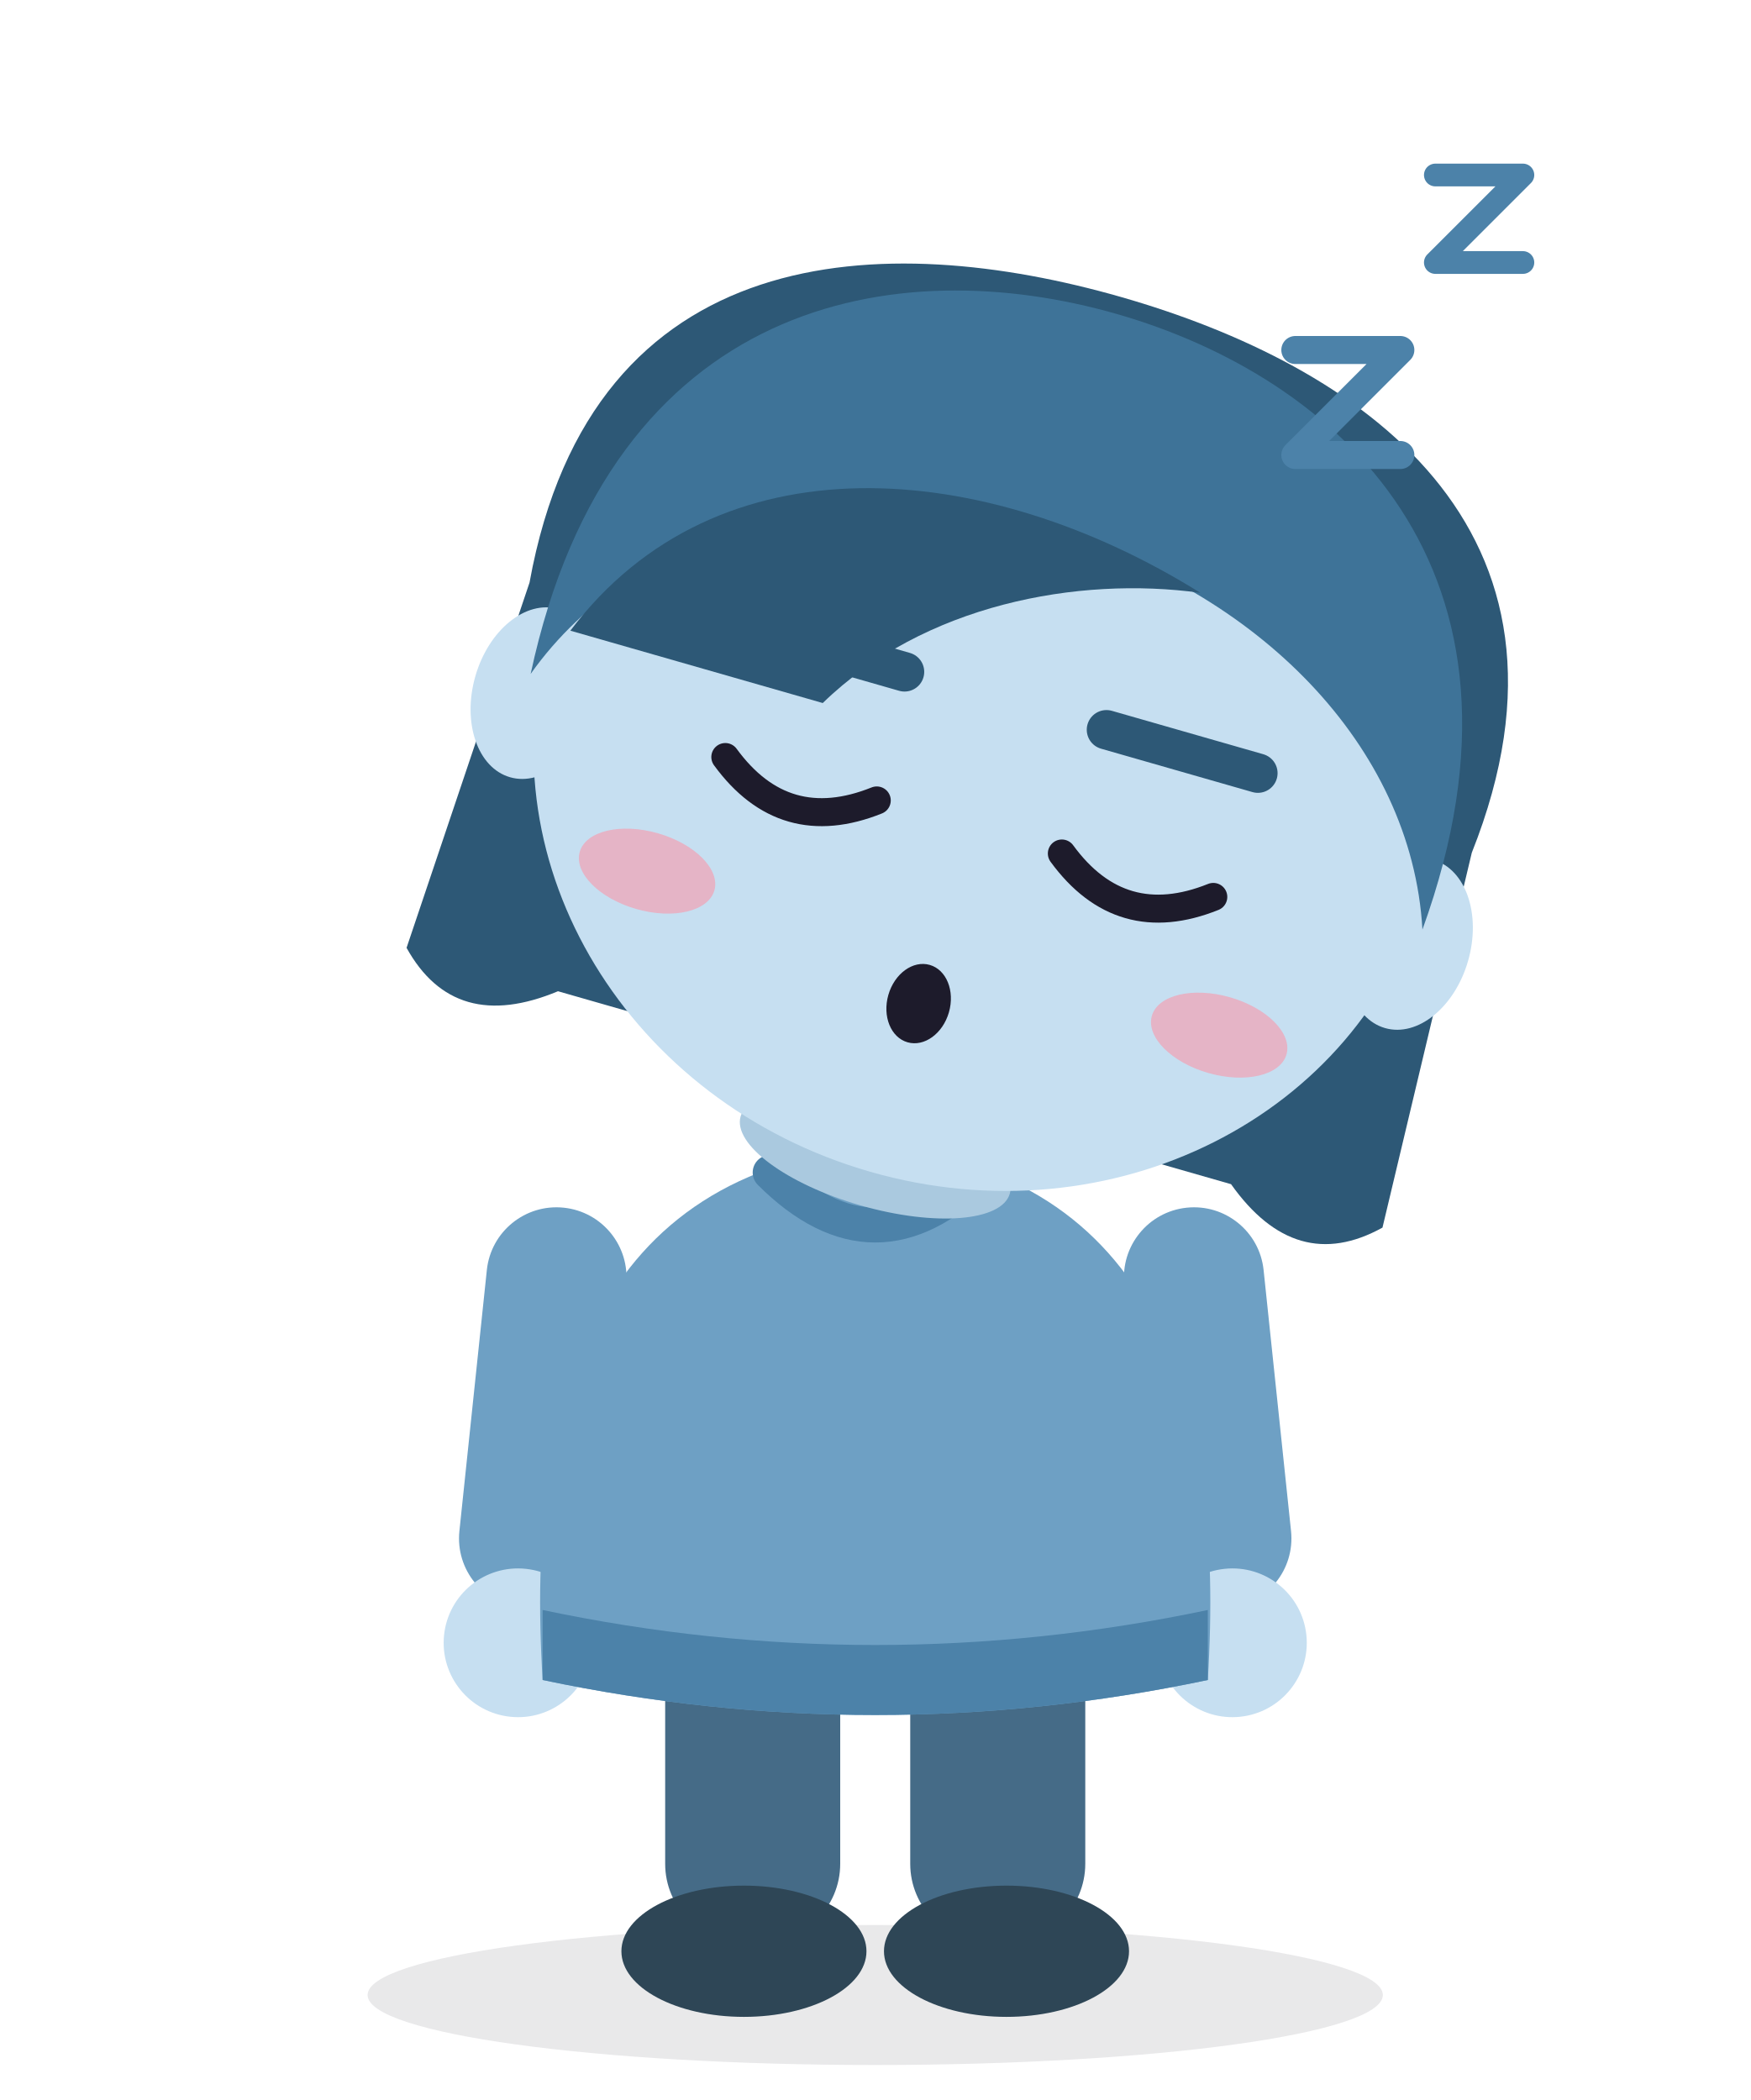
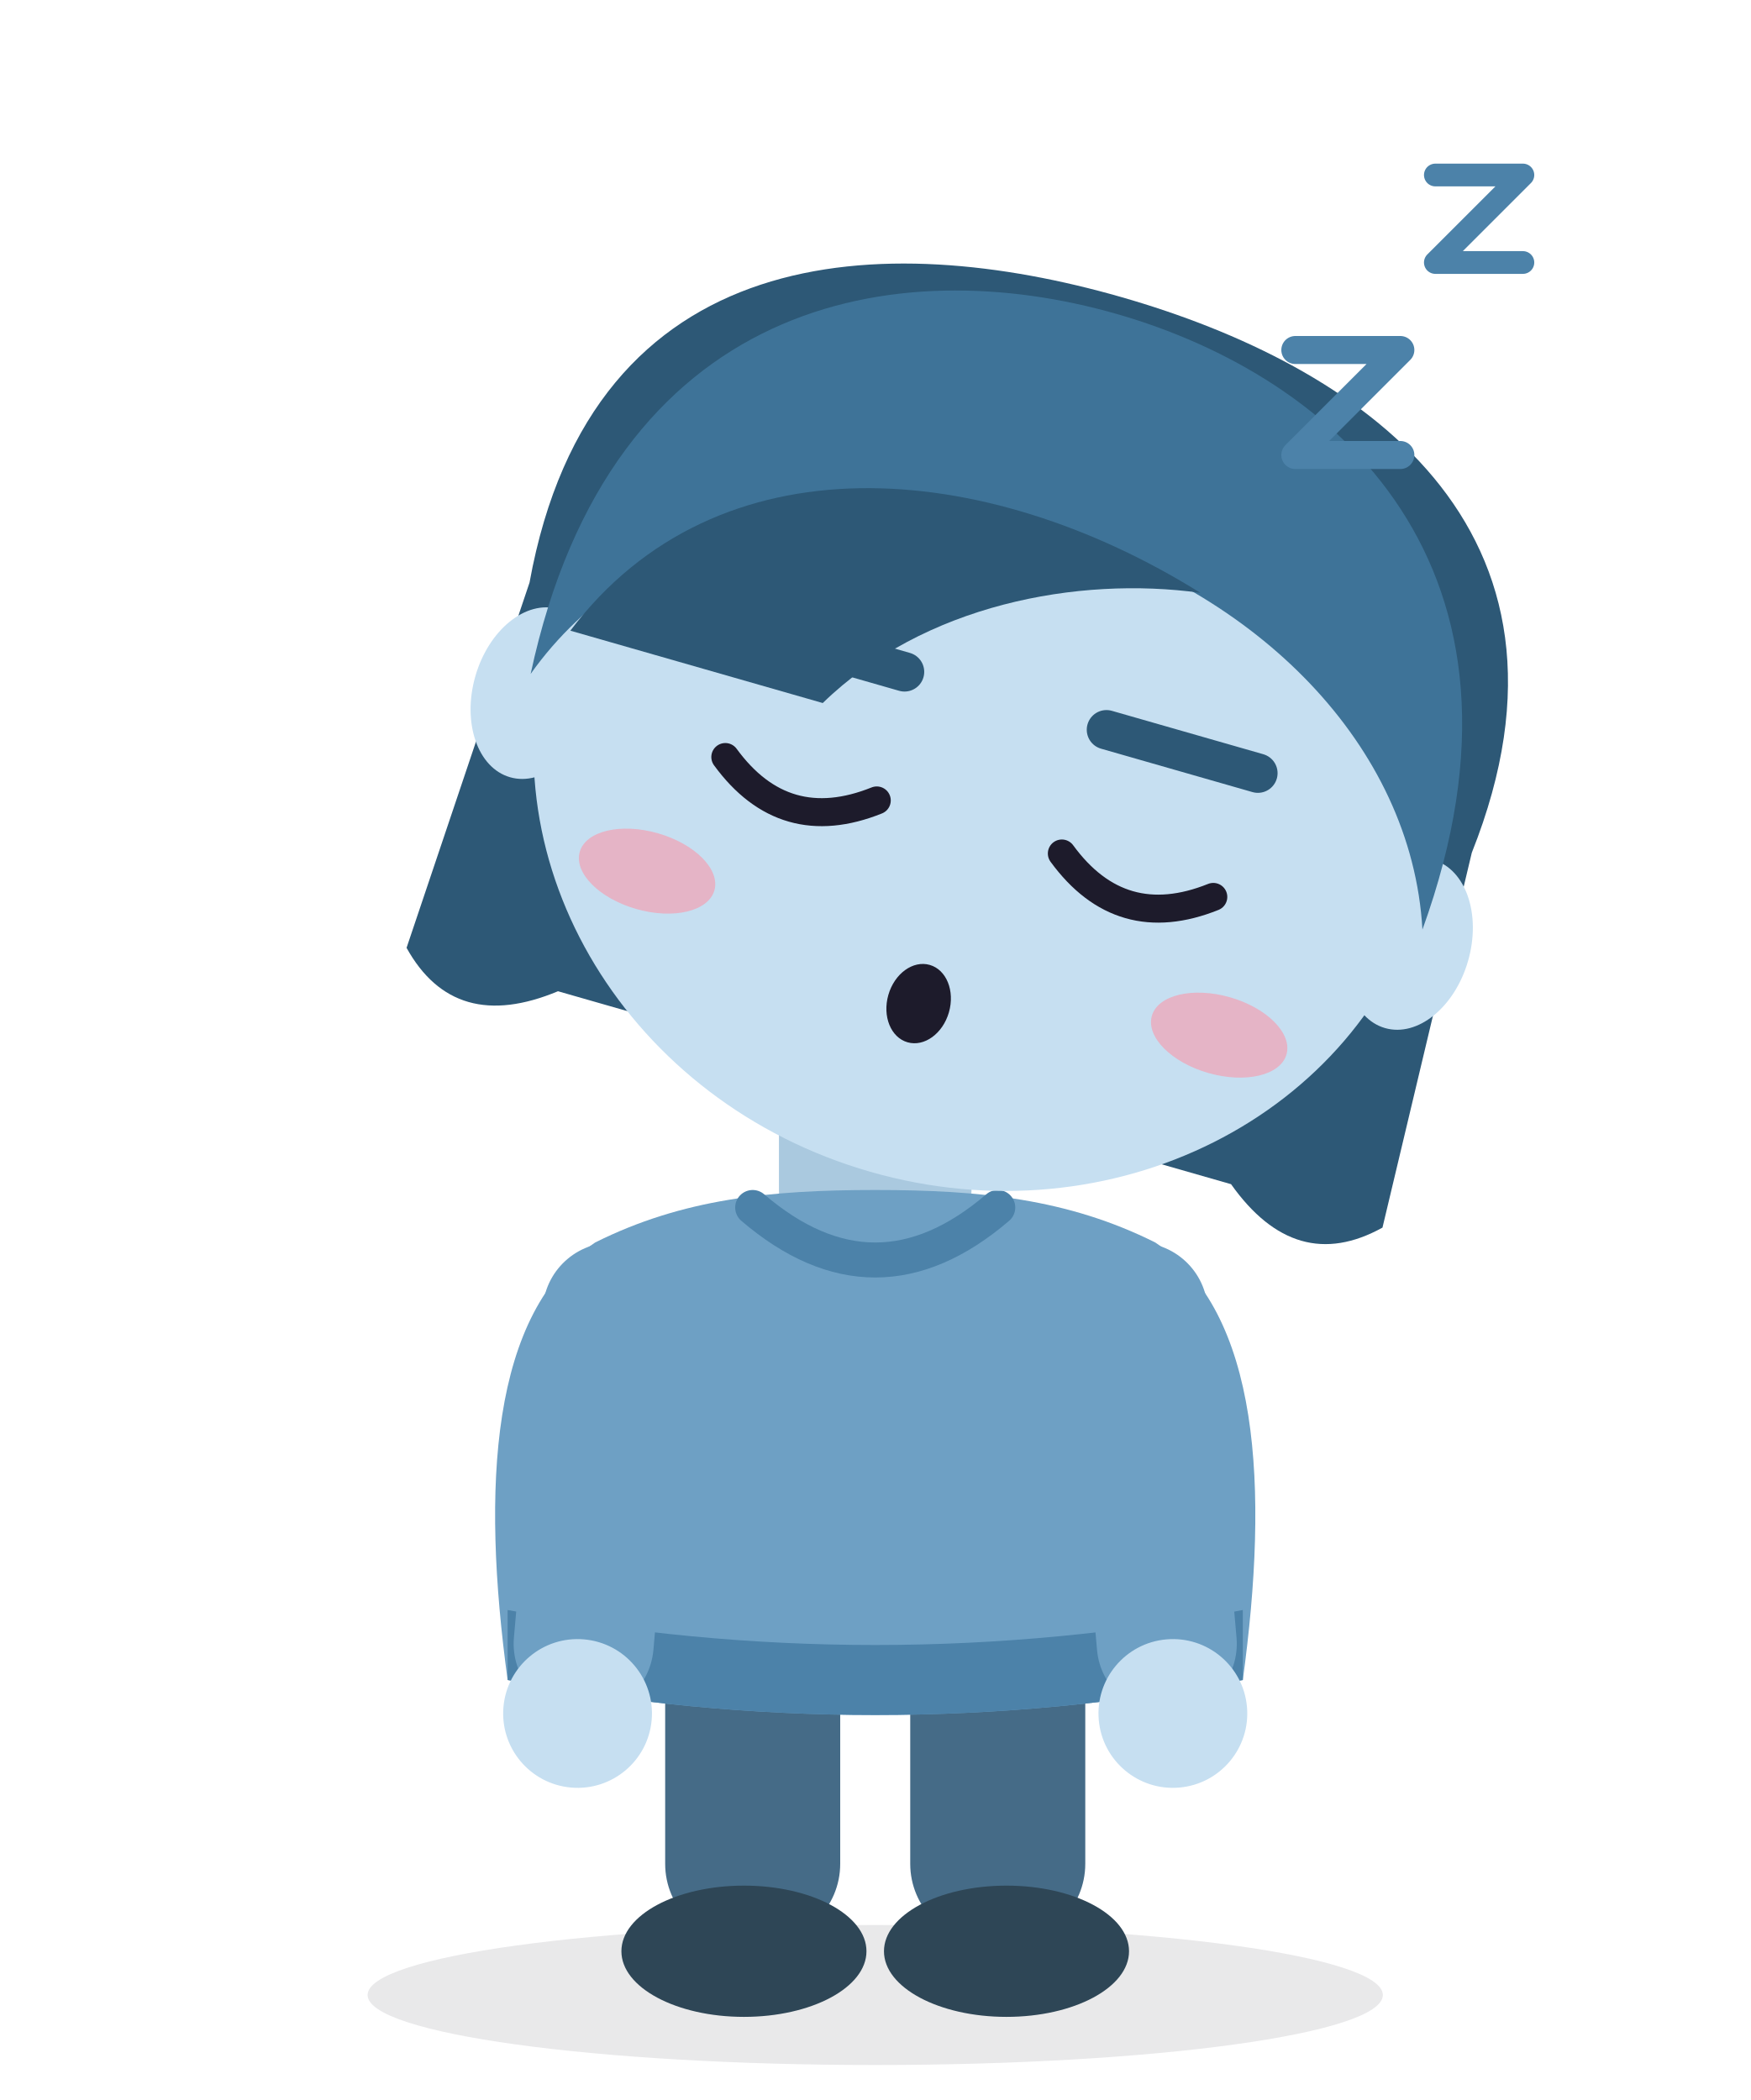
<svg xmlns="http://www.w3.org/2000/svg" viewBox="0 0 200 240" width="200" height="240" role="img" aria-label="Giulia, sleeping">
  <ellipse cx="100" cy="228" rx="58" ry="8" fill="#1d1b2b" opacity="0.10" />
-   <g transform="rotate(6 64 142)">
-     <rect x="56" y="138" width="16" height="46" rx="8" fill="#6ea0c4" />
-     <circle cx="64" cy="188" r="8.5" fill="#c6dff1" />
-   </g>
-   <g transform="rotate(-6 136 142)">
-     <rect x="128" y="138" width="16" height="46" rx="8" fill="#6ea0c4" />
-     <circle cx="136" cy="188" r="8.5" fill="#c6dff1" />
-   </g>
  <rect x="76" y="184" width="20" height="38" rx="9" fill="#456b87" />
  <rect x="104" y="184" width="20" height="38" rx="9" fill="#456b87" />
  <ellipse cx="85" cy="223" rx="14" ry="7.5" fill="#2e4656" />
  <ellipse cx="115" cy="223" rx="14" ry="7.5" fill="#2e4656" />
-   <path d="M62,192 C60,160 68,134 100,131 C132,134 140,160 138,192 Q100,200 62,192 Z" fill="#6ea0c4" />
-   <path d="M62,192 Q100,200 138,192 L138,184 Q100,192 62,184 Z" fill="#4c82a9" />
-   <path d="M88,134 Q100,146 112,134" fill="none" stroke="#4c82a9" stroke-width="4" stroke-linecap="round" />
+   <rect x="89" y="116" width="22" height="30" rx="10" fill="#aac9df" />
+   <path d="M58,192 C55,170 56,150 68,142 C78,137 88,136 100,136 C112,136 122,137 132,142 C144,150 145,170 142,192 Q100,200 58,192 Z" fill="#6ea0c4" />
+   <path d="M58,192 Q100,200 142,192 L142,184 Q100,192 58,184 Z" fill="#4c82a9" />
+   <path d="M86,138 Q100,150 114,138" fill="none" stroke="#4c82a9" stroke-width="4" stroke-linecap="round" />
+   <g transform="rotate(5 70 150)">
+     <rect x="62" y="142" width="16" height="54" rx="8" fill="#6ea0c4" />
+     <circle cx="70" cy="196" r="8.5" fill="#c6dff1" />
+   </g>
+   <g transform="rotate(-5 130 150)">
+     <rect x="122" y="142" width="16" height="54" rx="8" fill="#6ea0c4" />
+     <circle cx="130" cy="196" r="8.5" fill="#c6dff1" />
+   </g>
  <g transform="rotate(16 100 132)">
    <path d="M44,80 C40,40 72,30 100,30 C128,30 160,40 156,80 L158,124 Q150,132 140,124 L60,124 Q50,132 42,124 Z" fill="#2d5876" />
-     <ellipse cx="100" cy="132" rx="16" ry="6" fill="#aac9df" />
    <ellipse cx="100" cy="86" rx="52" ry="48" fill="#c6dff1" />
    <ellipse cx="48" cy="92" rx="7" ry="10" fill="#c6dff1" />
    <ellipse cx="152" cy="92" rx="7" ry="10" fill="#c6dff1" />
    <path d="M47,90 C44,46 74,32 100,32 C126,32 156,46 153,90 C146,70 124,58 100,58 C76,58 54,70 47,90 Z" fill="#3e7398" />
    <path d="M50,84 C60,58 90,52 118,60 C104,62 88,70 80,84 Z" fill="#2d5876" />
    <path d="M71,93 Q80,100 89,93" fill="none" stroke="#1d1b2b" stroke-width="3.2" stroke-linecap="round" />
    <path d="M111,93 Q120,100 129,93" fill="none" stroke="#1d1b2b" stroke-width="3.2" stroke-linecap="round" />
    <path d="M70,78 L88,78" stroke="#2d5876" stroke-width="4.5" stroke-linecap="round" />
    <path d="M112,78 L130,78" stroke="#2d5876" stroke-width="4.5" stroke-linecap="round" />
    <ellipse cx="100" cy="114" rx="3.6" ry="4.6" fill="#1d1b2b" />
    <ellipse cx="66" cy="108" rx="8" ry="4.5" fill="#ff8fa3" opacity="0.55" />
    <ellipse cx="134" cy="108" rx="8" ry="4.5" fill="#ff8fa3" opacity="0.55" />
  </g>
  <path d="M148,40 L160,40 L148,52 L160,52" fill="none" stroke="#4c82a9" stroke-width="3.2" stroke-linecap="round" stroke-linejoin="round" />
  <path d="M164,20 L174,20 L164,30 L174,30" fill="none" stroke="#4c82a9" stroke-width="2.6" stroke-linecap="round" stroke-linejoin="round" />
</svg>
